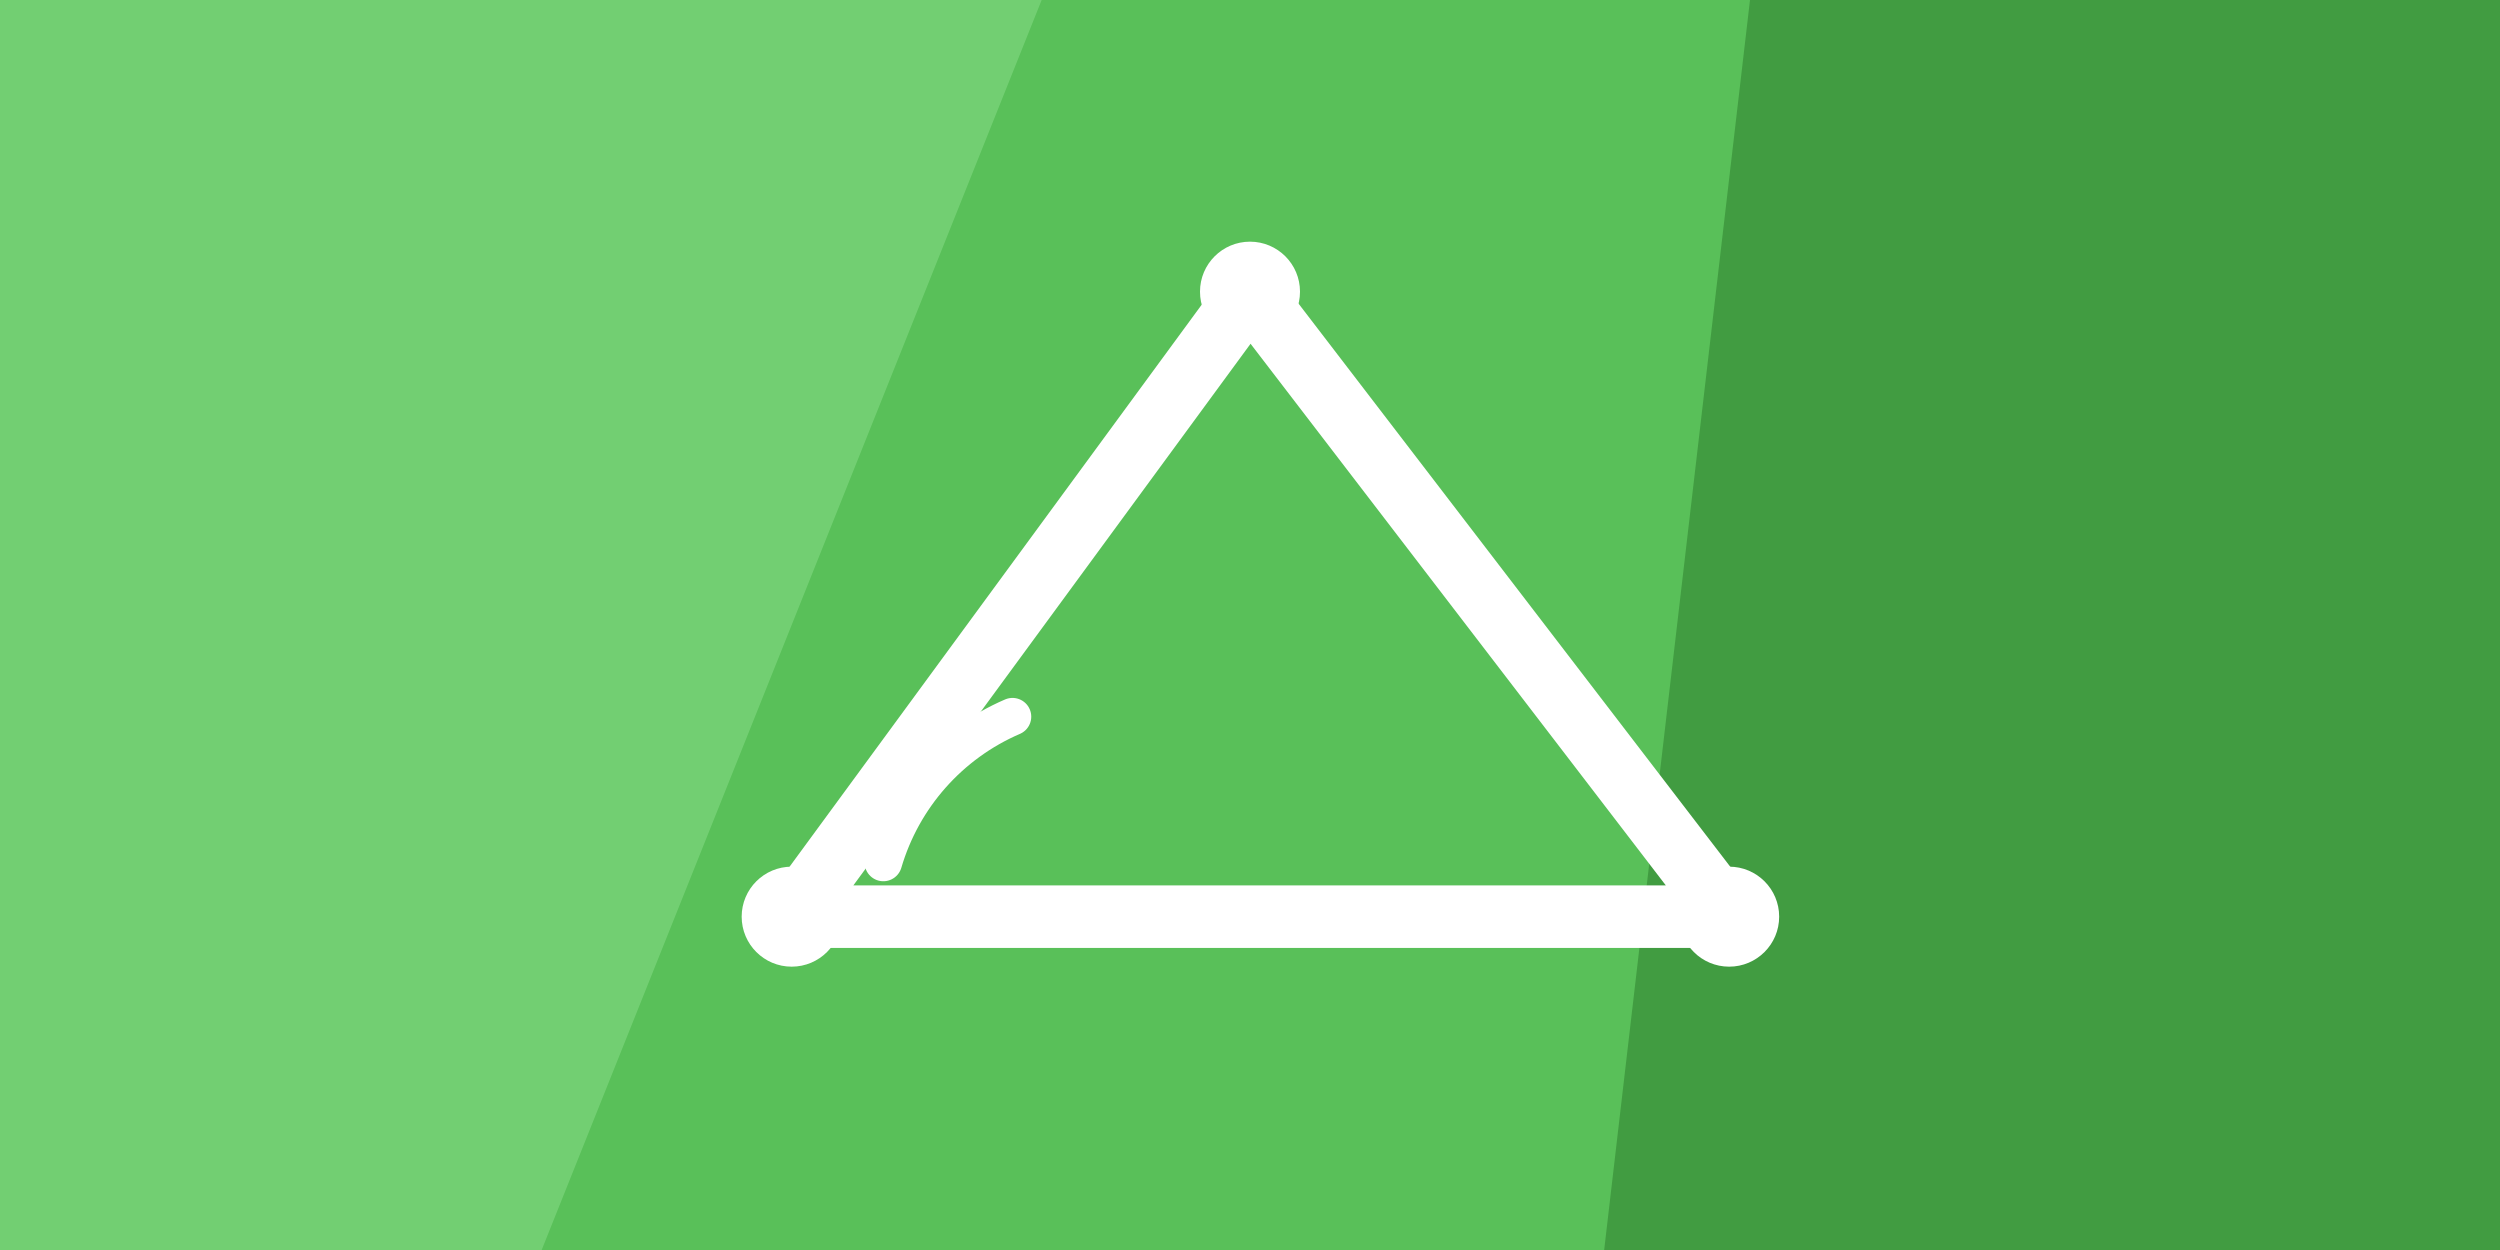
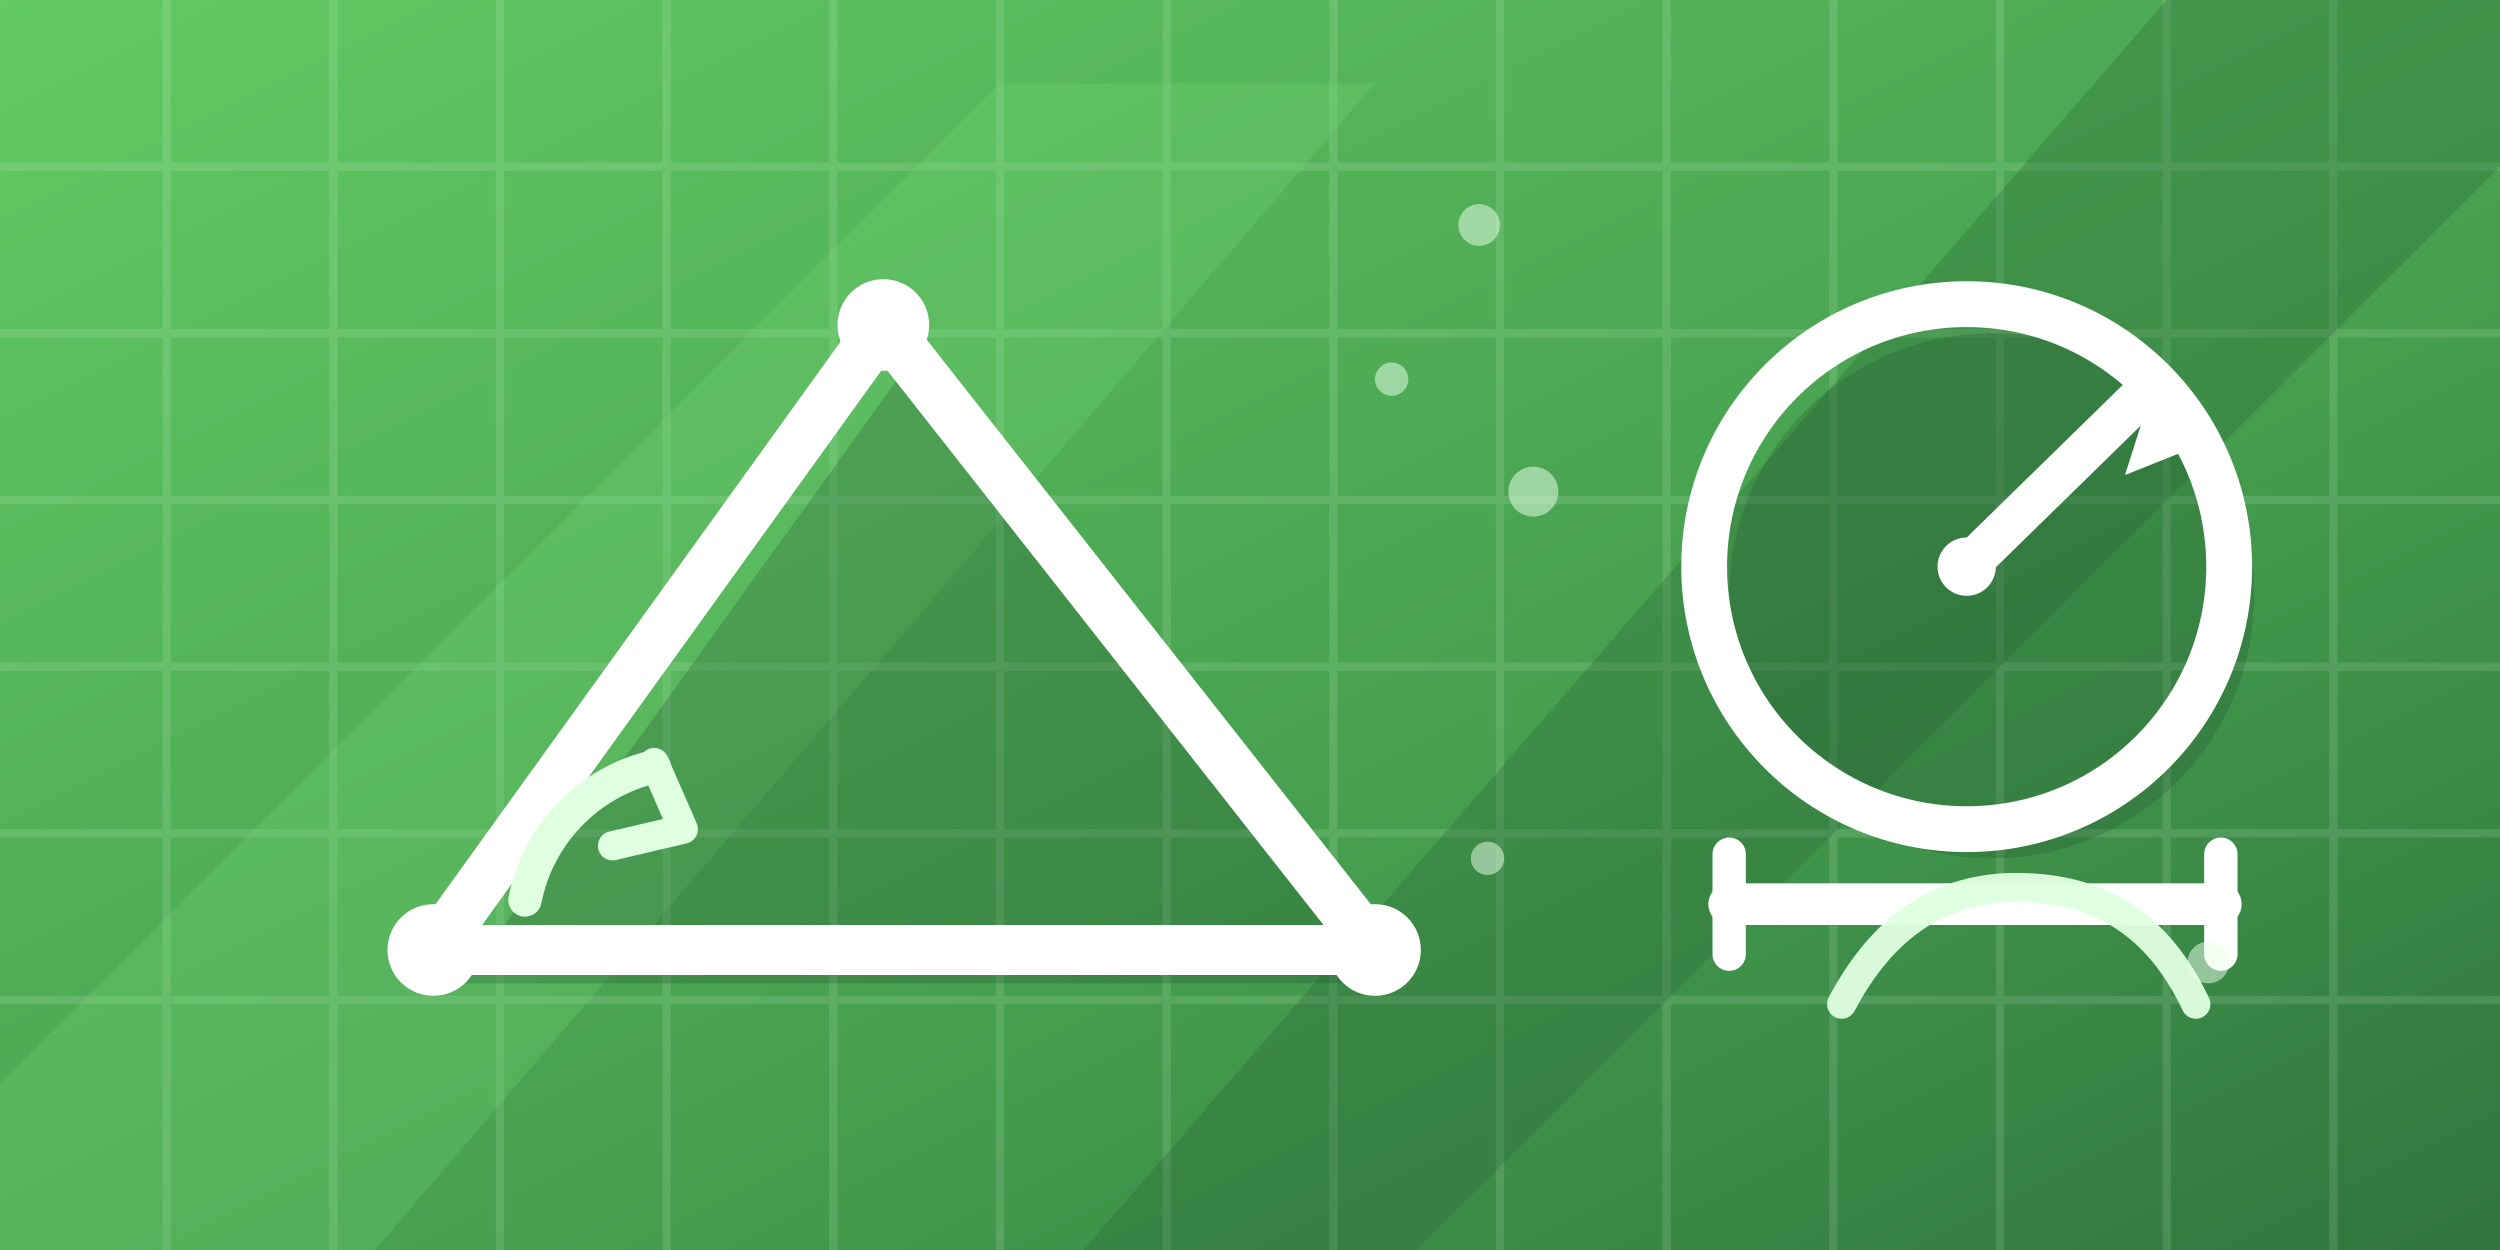
<svg xmlns="http://www.w3.org/2000/svg" width="600" height="300" viewBox="0 0 600 300">
-   <rect width="600" height="300" fill="#59c059" />
-   <path d="M0 0h250L130 300H0z" fill="#72cf72" />
-   <path d="M600 0H420l-35 300h215z" fill="#419c41" />
-   <path d="M190 220L300 70l115 150z" fill="none" stroke="#fff" stroke-width="15" stroke-linejoin="round" />
-   <circle cx="190" cy="220" r="12" fill="#fff" />
-   <circle cx="300" cy="70" r="12" fill="#fff" />
-   <circle cx="415" cy="220" r="12" fill="#fff" />
-   <path d="M212 207a55 55 0 0 1 31-35" fill="none" stroke="#fff" stroke-width="9" stroke-linecap="round" />
+   <defs>
+     <linearGradient id="bg" x1="0" y1="0" x2="1" y2="1">
+       <stop offset="0" stop-color="#64ca64" />
+       <stop offset="0.6" stop-color="#469f4f" />
+       <stop offset="1" stop-color="#2f743d" />
+     </linearGradient>
+   </defs>
+   <rect width="600" height="300" fill="url(#bg)" />
+   <g opacity=".13" stroke="#eaffea" stroke-width="2">
+     <path d="M0 40h600M0 80h600M0 120h600M0 160h600M0 200h600M0 240h600" />
+     <path d="M40 0v300M80 0v300M120 0v300M160 0v300M200 0v300M240 0v300M280 0v300M320 0v300M360 0v300M400 0v300M440 0v300M480 0v300M520 0v300M560 0v300" />
+   </g>
+   <path d="M0 260L240 20h90L90 300H0z" fill="#7bdd79" opacity=".22" />
+   <path d="M600 40L340 300h-80L520 0h80z" fill="#245f34" opacity=".28" />
+   <g transform="translate(86 56)">
+     <path d="M18 172L126 22l118 150z" fill="#163f26" opacity=".23" transform="translate(7 8)" />
+     <path d="M18 172L126 22l118 150z" fill="none" stroke="#fff" stroke-width="12" stroke-linejoin="round" />
+     <circle cx="18" cy="172" r="11" fill="#fff" />
+     <circle cx="126" cy="22" r="11" fill="#fff" />
+     <circle cx="244" cy="172" r="11" fill="#fff" />
+     <path d="M40 160a41 41 0 0 1 31-32" fill="none" stroke="#dfffe0" stroke-width="8" stroke-linecap="round" />
+     <path d="M71 127l7 16-17 4" fill="none" stroke="#dfffe0" stroke-width="7" stroke-linecap="round" stroke-linejoin="round" />
+   </g>
+   <g transform="translate(390 54)">
+     <circle cx="82" cy="82" r="63" fill="#153b23" opacity=".2" transform="translate(6 7)" />
+     <circle cx="82" cy="82" r="63" fill="none" stroke="#fff" stroke-width="11" />
+     <circle cx="82" cy="82" r="7" fill="#fff" />
+     <path d="M82 82L127 38" stroke="#fff" stroke-width="10" stroke-linecap="round" />
+     <path d="M127 38l-7 22 20-8z" fill="#fff" />
+     <path d="M25 163h118" stroke="#fff" stroke-width="10" stroke-linecap="round" />
+     <path d="M25 151v24M143 151v24" stroke="#fff" stroke-width="8" stroke-linecap="round" />
+     <path d="M52 187c10-19 24-28 42-28 20 0 34 9 43 28" fill="none" stroke="#dfffe0" stroke-width="7" stroke-linecap="round" opacity=".95" />
+   </g>
+   <g fill="#eaffea" opacity=".52">
+     <circle cx="355" cy="54" r="5" />
+     <circle cx="334" cy="91" r="4" />
+     <circle cx="368" cy="118" r="6" />
+     <circle cx="357" cy="206" r="4" />
+     <circle cx="530" cy="231" r="5" />
+   </g>
</svg>
